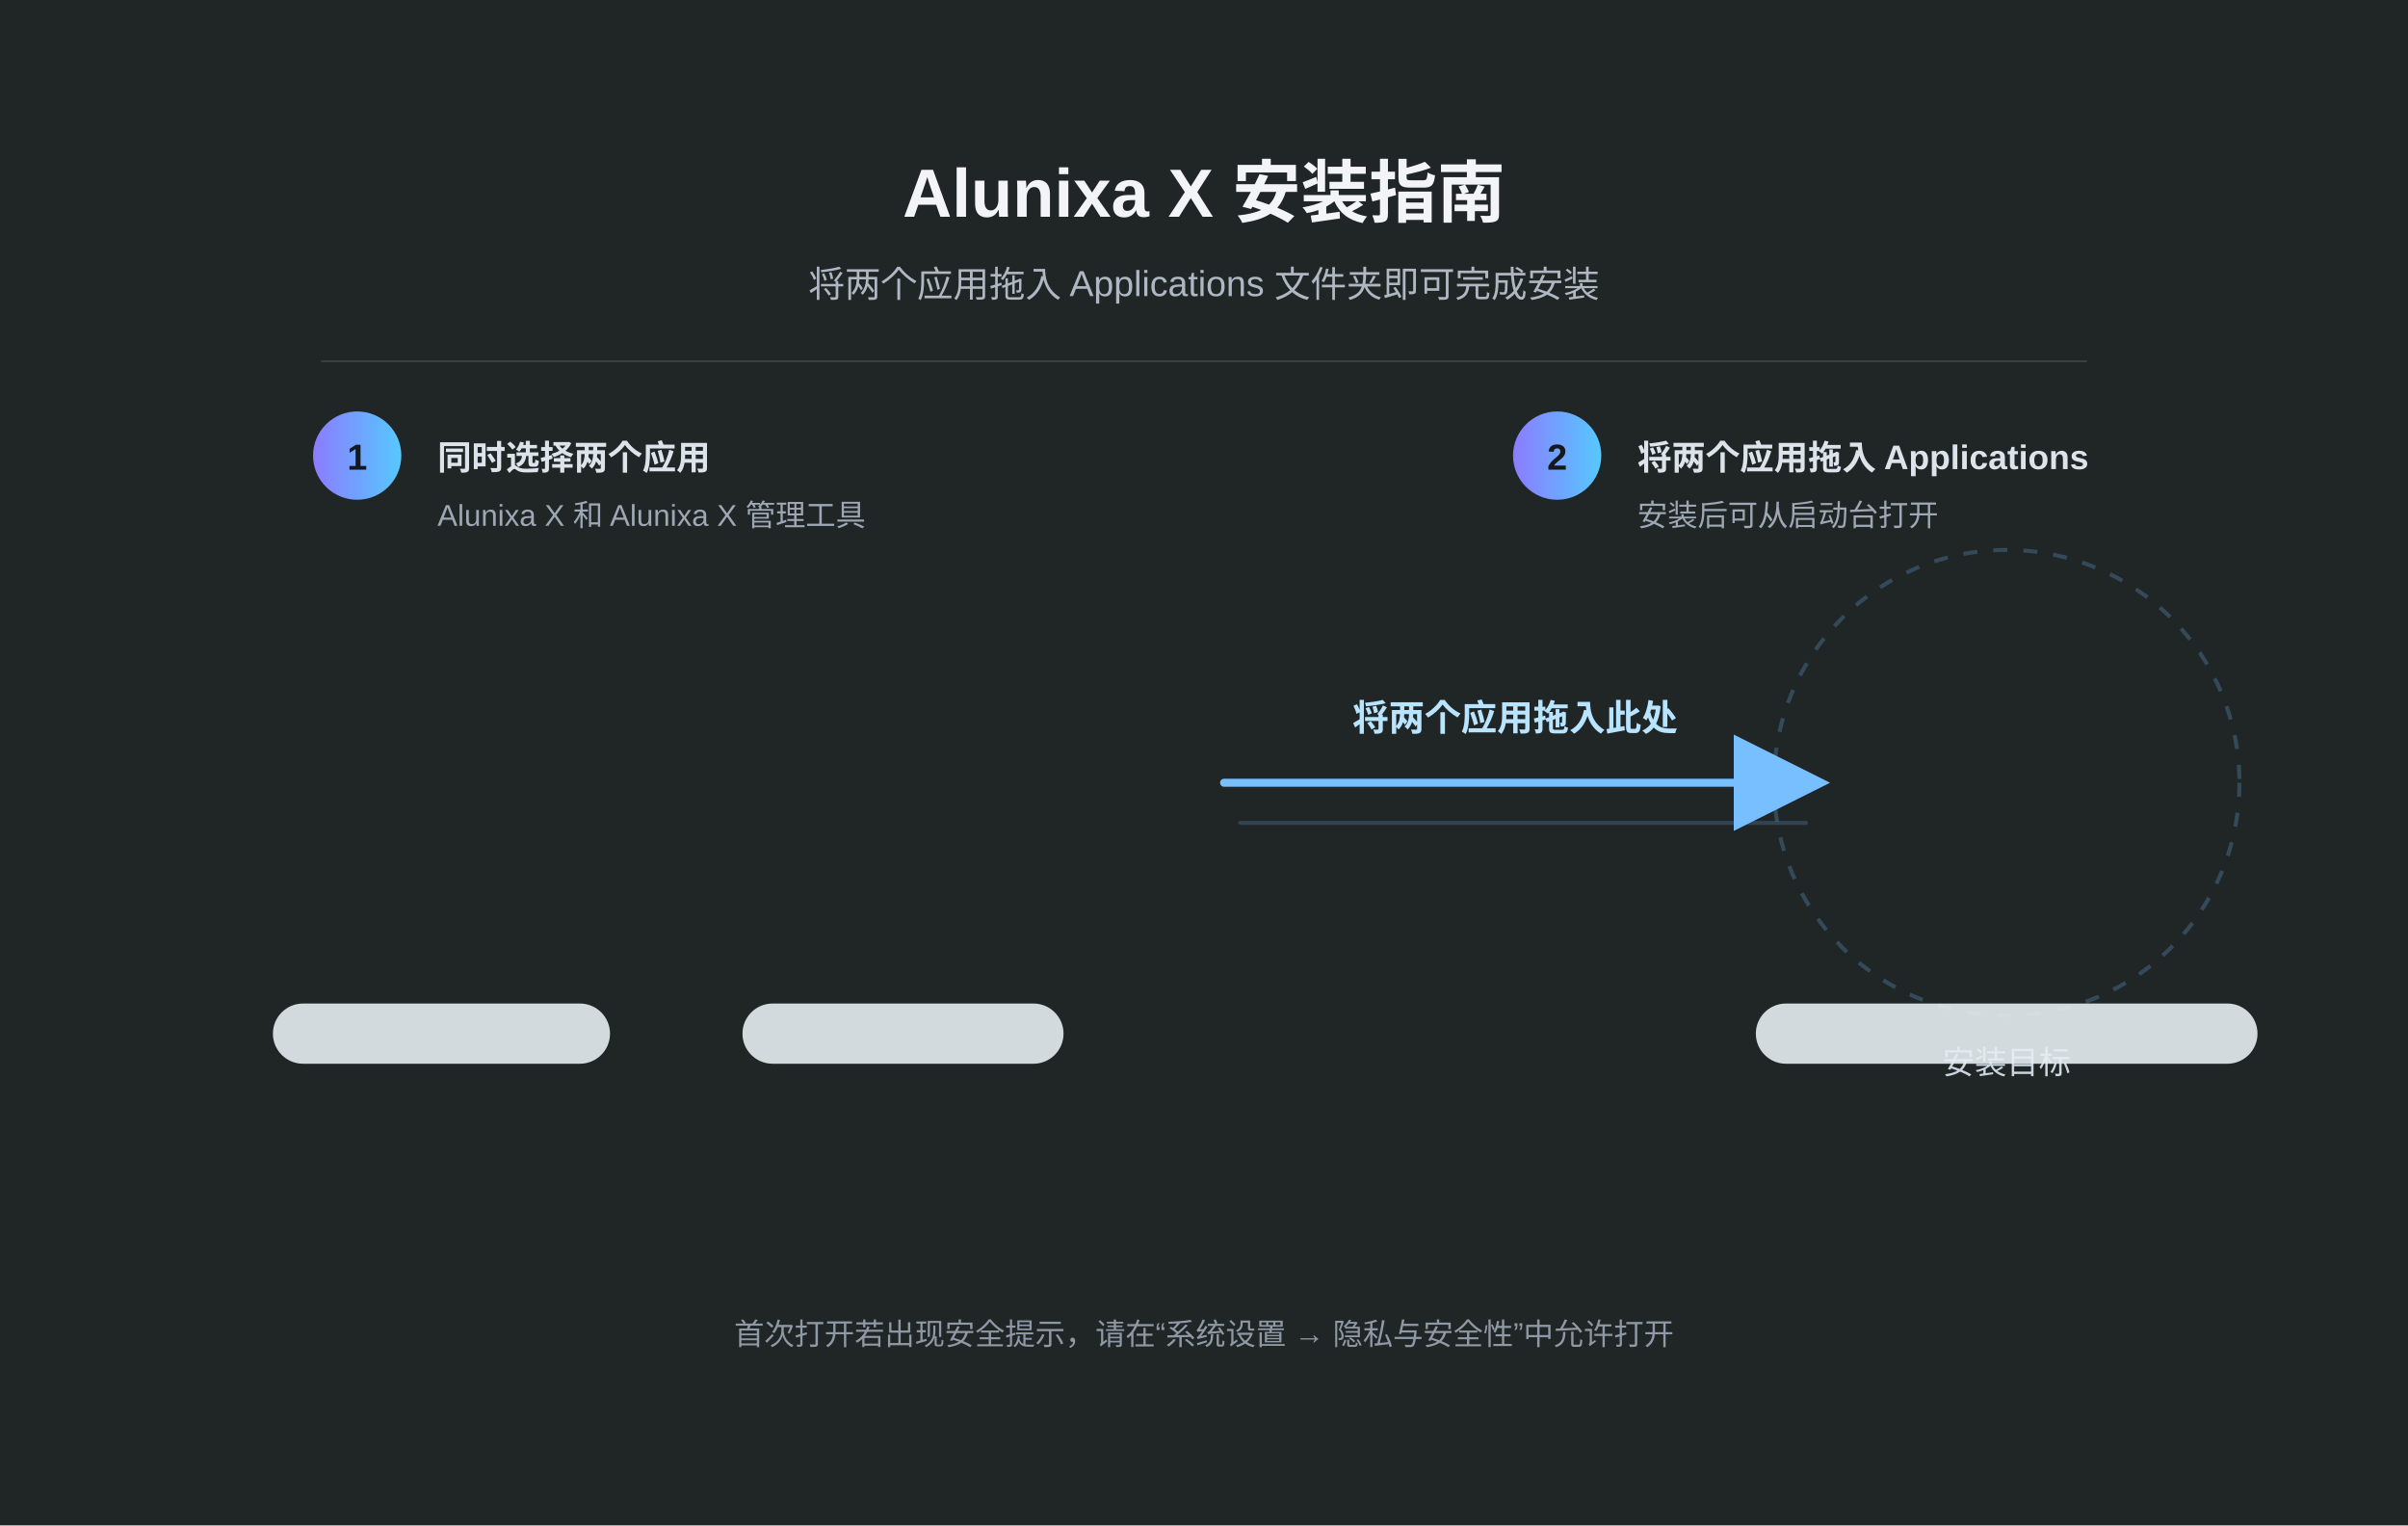
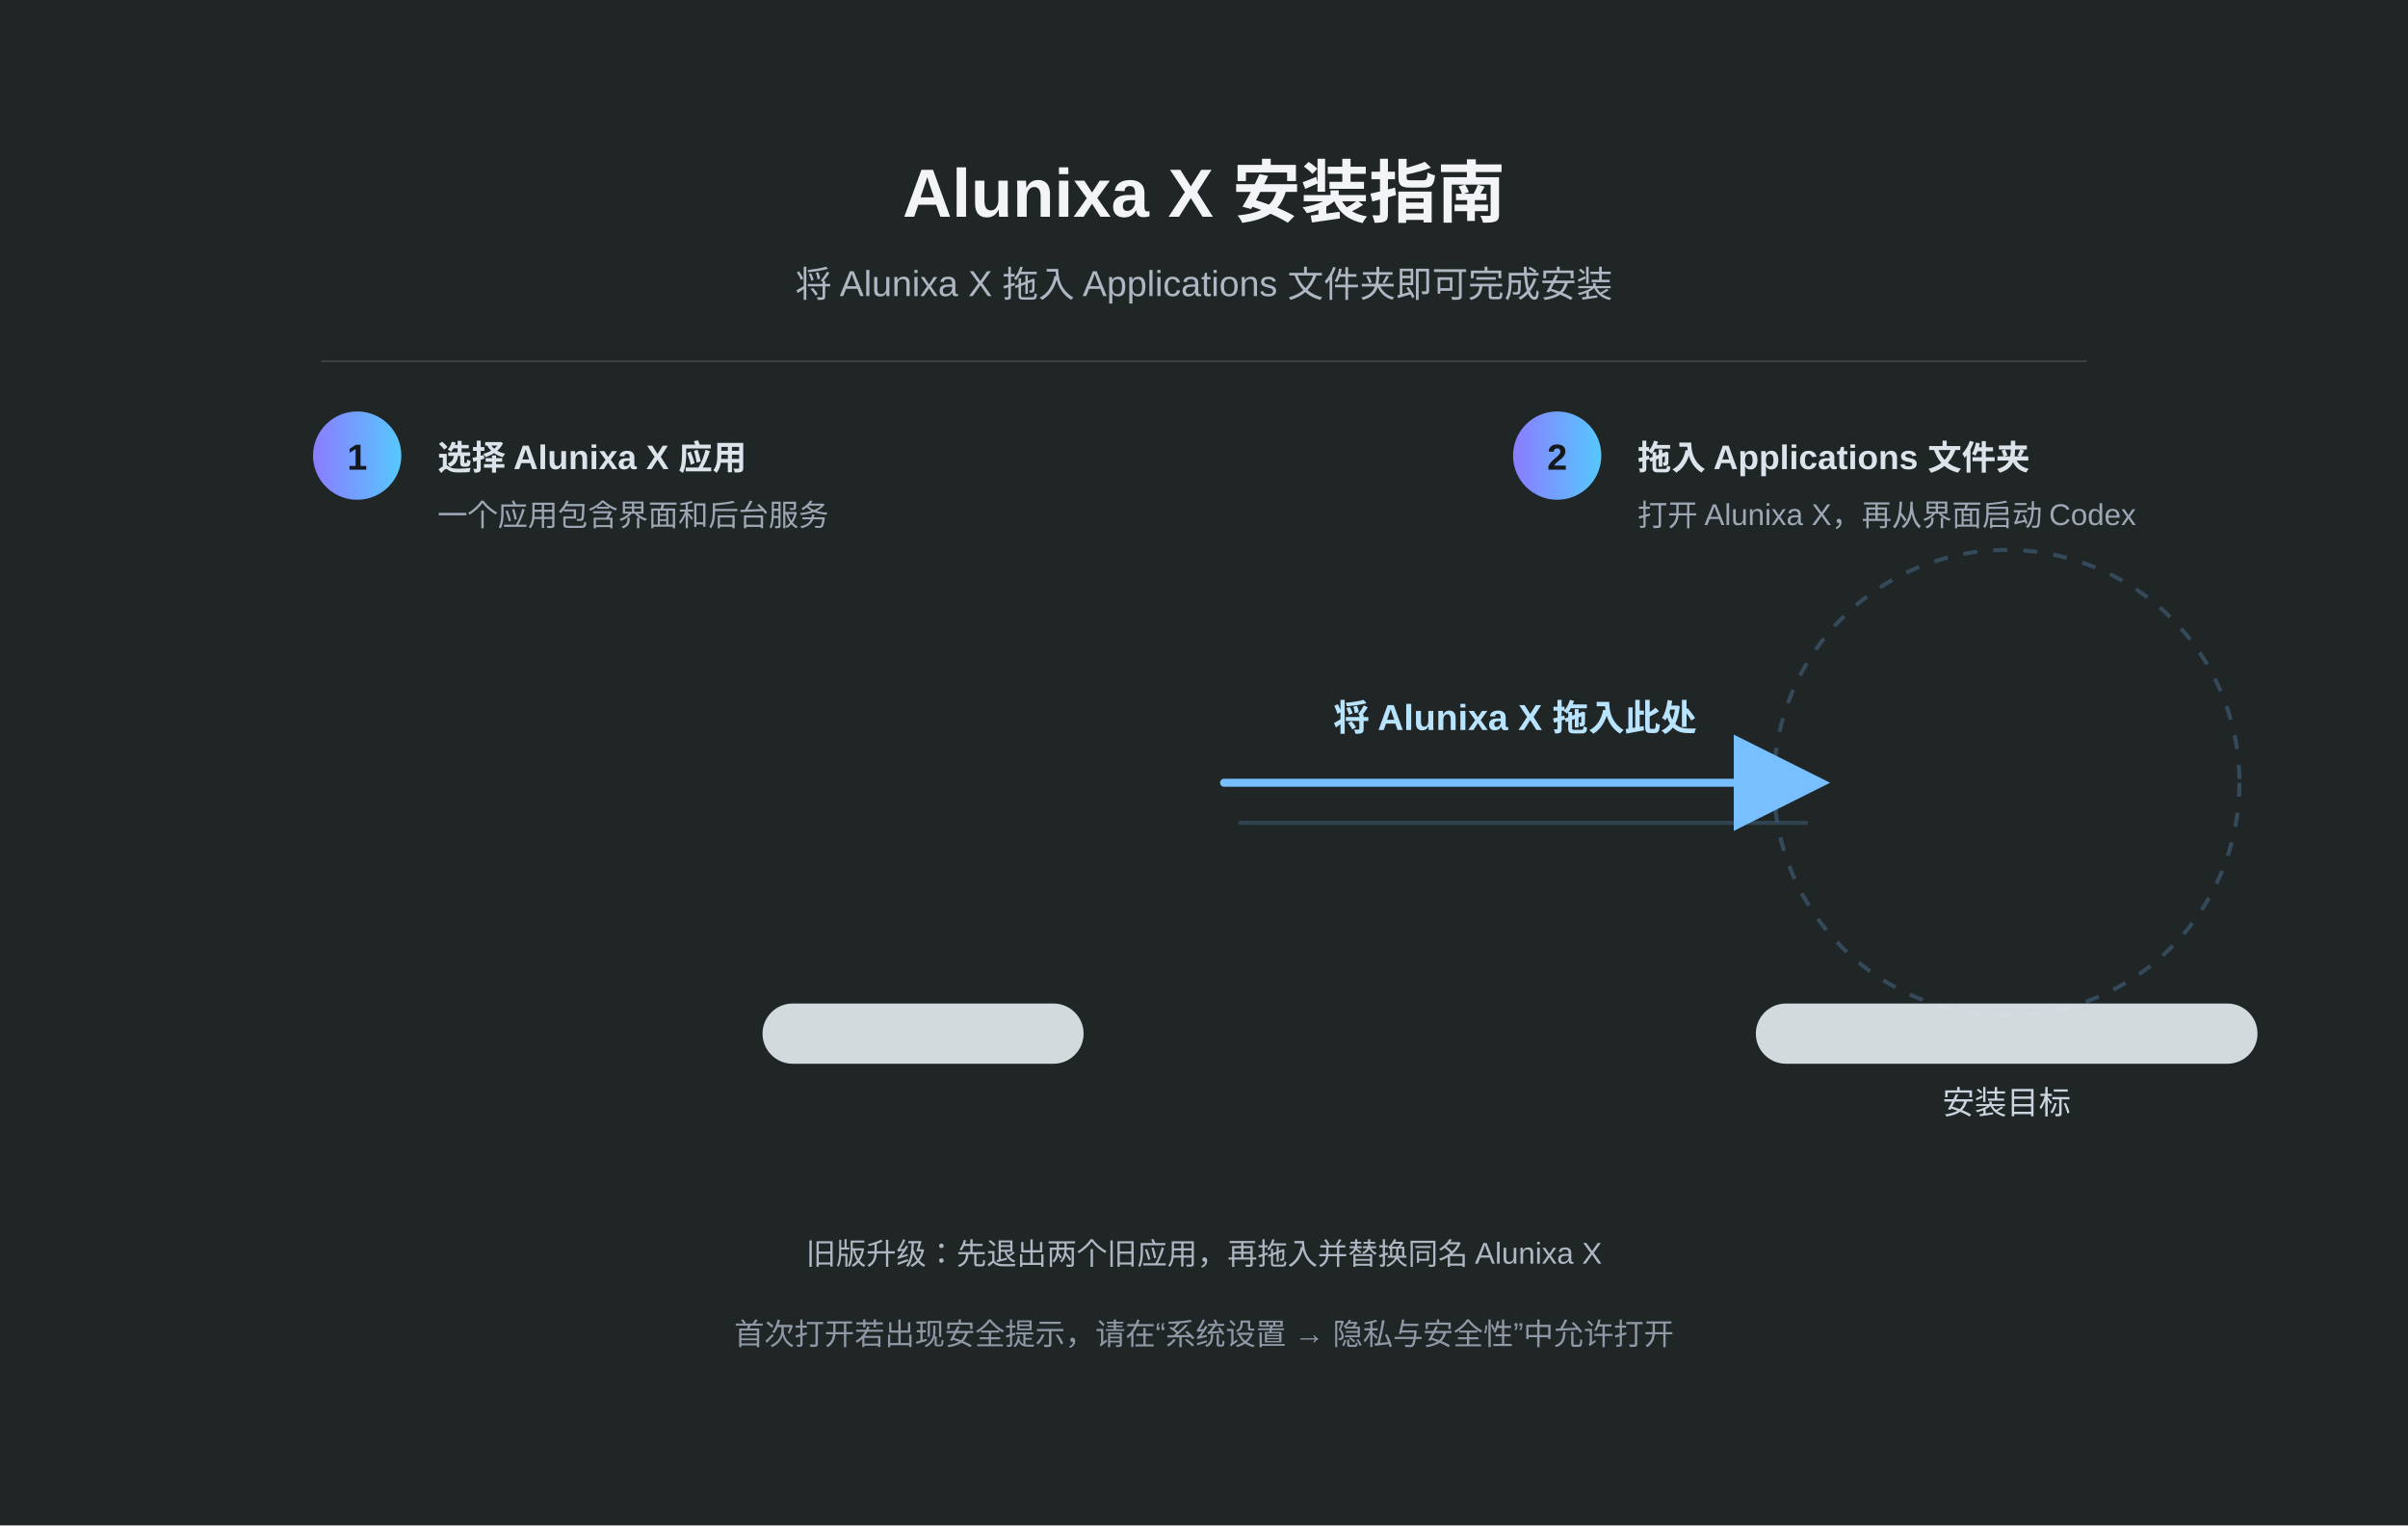
<svg xmlns="http://www.w3.org/2000/svg" width="1200" height="760" viewBox="0 0 1200 760">
  <defs>
    <linearGradient id="accent" x1="0" y1="0" x2="1" y2="0">
      <stop offset="0" stop-color="#8b7cff" />
      <stop offset="1" stop-color="#56c8ff" />
    </linearGradient>
    <marker id="arrow" markerWidth="12" markerHeight="12" refX="9" refY="6" orient="auto">
      <path d="M 0 0 L 12 6 L 0 12 z" fill="#77bfff" />
    </marker>
  </defs>
  <rect width="1200" height="760" fill="#202526" />
  <g font-family="SF Pro Display, PingFang SC, Helvetica Neue, Arial, sans-serif" text-anchor="middle">
    <text x="600" y="108" fill="#f2f4f7" font-size="34" font-weight="600">Alunixa X 安装指南</text>
-     <text x="600" y="148" fill="#aeb7c2" font-size="18">将两个应用拖入 Applications 文件夹即可完成安装</text>
+     <text x="600" y="148" fill="#aeb7c2" font-size="18">将 Alunixa X 拖入 Applications 文件夹即可完成安装</text>
    <path d="M 160 180 H 1040" stroke="#ffffff" stroke-opacity="0.12" />
    <g transform="translate(156 205)">
      <circle cx="22" cy="22" r="22" fill="url(#accent)" />
      <text x="22" y="29" fill="#15191c" font-size="18" font-weight="700">1</text>
-       <text x="62" y="29" text-anchor="start" fill="#dce3ea" font-size="17" font-weight="600">同时选择两个应用</text>
-       <text x="62" y="57" text-anchor="start" fill="#9da8b4" font-size="15">Alunixa X 和 Alunixa X 管理工具</text>
+       <text x="62" y="29" text-anchor="start" fill="#dce3ea" font-size="17" font-weight="600">选择 Alunixa X 应用</text>
+       <text x="62" y="57" text-anchor="start" fill="#9da8b4" font-size="15">一个应用包含界面和后台服务</text>
    </g>
    <g transform="translate(754 205)">
      <circle cx="22" cy="22" r="22" fill="url(#accent)" />
      <text x="22" y="29" fill="#15191c" font-size="18" font-weight="700">2</text>
-       <text x="62" y="29" text-anchor="start" fill="#dce3ea" font-size="17" font-weight="600">将两个应用拖入 Applications</text>
-       <text x="62" y="57" text-anchor="start" fill="#9da8b4" font-size="15">安装后可从启动台打开</text>
+       <text x="62" y="29" text-anchor="start" fill="#dce3ea" font-size="17" font-weight="600">拖入 Applications 文件夹</text>
+       <text x="62" y="57" text-anchor="start" fill="#9da8b4" font-size="15">打开 Alunixa X，再从界面启动 Codex</text>
    </g>
    <circle cx="1000" cy="390" r="116" fill="none" stroke="#77bfff" stroke-opacity="0.24" stroke-width="2" stroke-dasharray="7 8" />
-     <text x="1000" y="535" fill="#cbd5df" font-size="16">安装目标</text>
+     <text x="1000" y="555" fill="#cbd5df" font-size="16">安装目标</text>
    <path d="M 610 390 C 710 390, 790 390, 900 390" fill="none" stroke="#77bfff" stroke-width="4" stroke-linecap="round" marker-end="url(#arrow)" />
    <path d="M 618 410 C 710 410, 790 410, 900 410" fill="none" stroke="#77bfff" stroke-opacity="0.2" stroke-width="2" stroke-linecap="round" />
-     <text x="755" y="364" fill="#b9e4ff" font-size="18" font-weight="600">将两个应用拖入此处</text>
-     <rect x="136" y="500" width="168" height="30" rx="15" fill="#e7edf2" fill-opacity="0.9" />
-     <rect x="370" y="500" width="160" height="30" rx="15" fill="#e7edf2" fill-opacity="0.9" />
+     <text x="755" y="364" fill="#b9e4ff" font-size="18" font-weight="600">将 Alunixa X 拖入此处</text>
+     <rect x="380" y="500" width="160" height="30" rx="15" fill="#e7edf2" fill-opacity="0.9" />
    <rect x="875" y="500" width="250" height="30" rx="15" fill="#e7edf2" fill-opacity="0.9" />
+     <text x="600" y="630" fill="#aeb7c2" font-size="15">旧版升级：先退出两个旧应用，再拖入并替换同名 Alunixa X</text>
    <text x="600" y="670" fill="#8e99a5" font-size="15">首次打开若出现安全提示，请在“系统设置 → 隐私与安全性”中允许打开</text>
  </g>
</svg>
